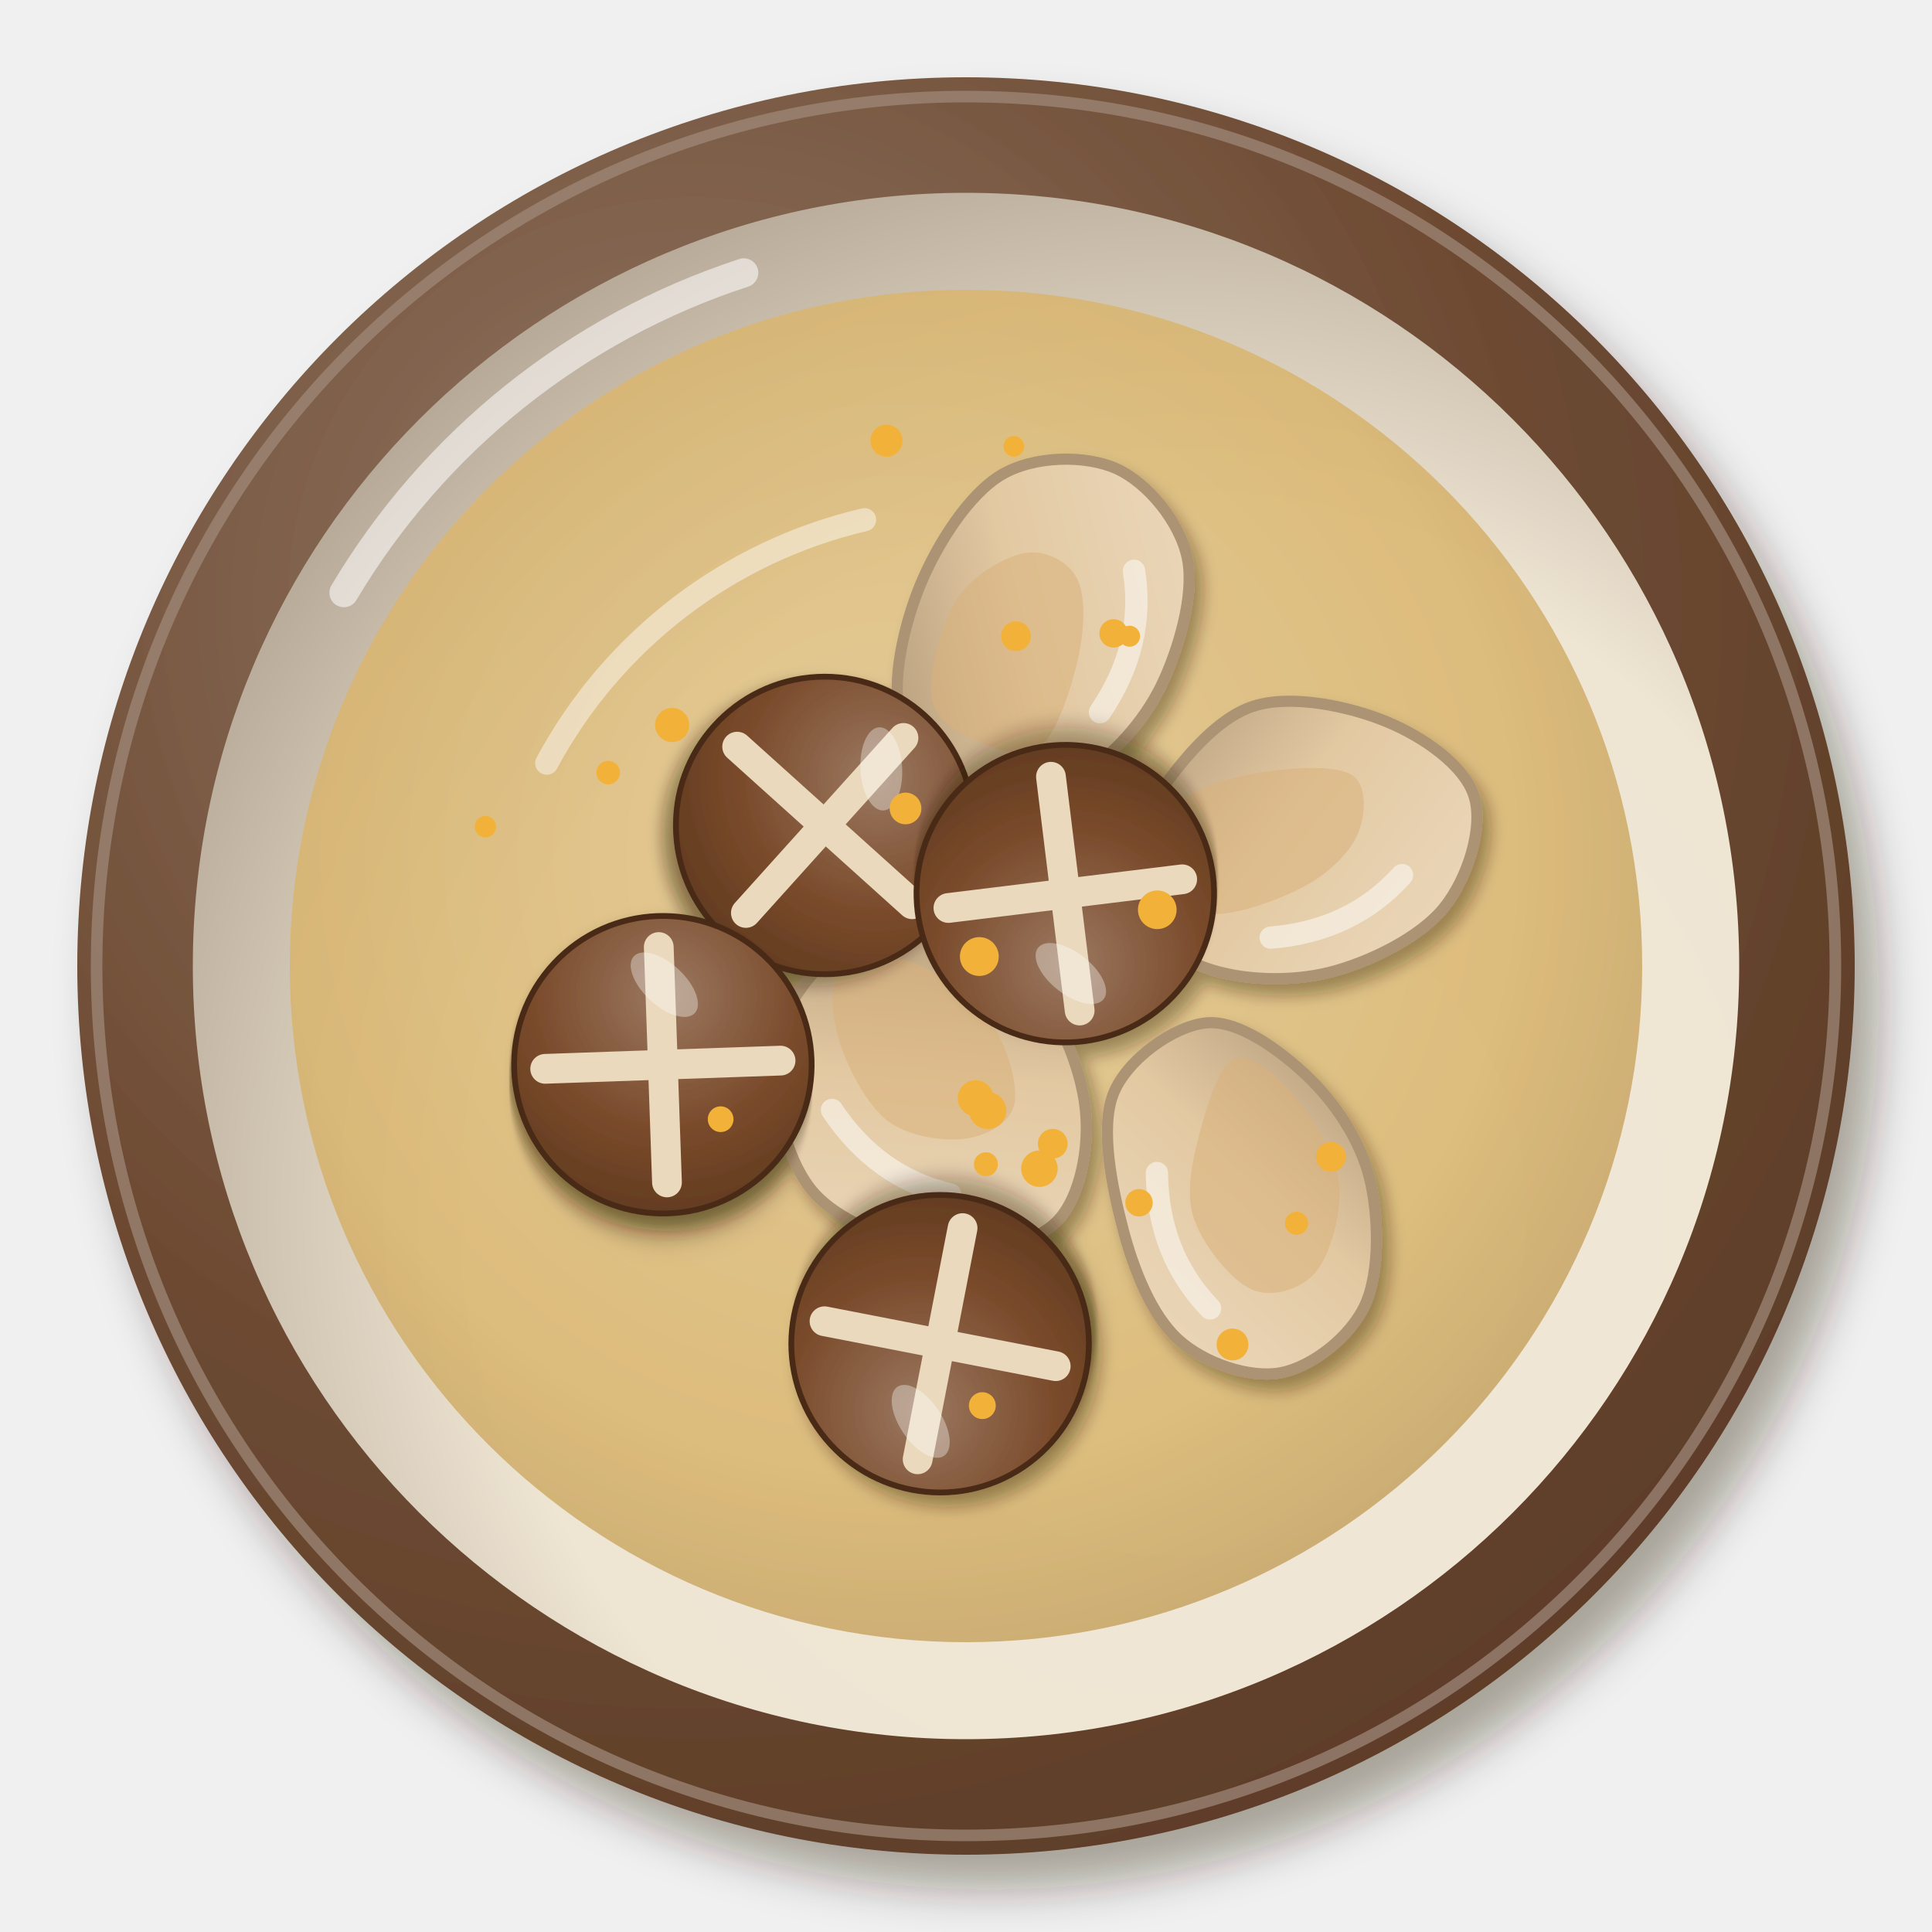
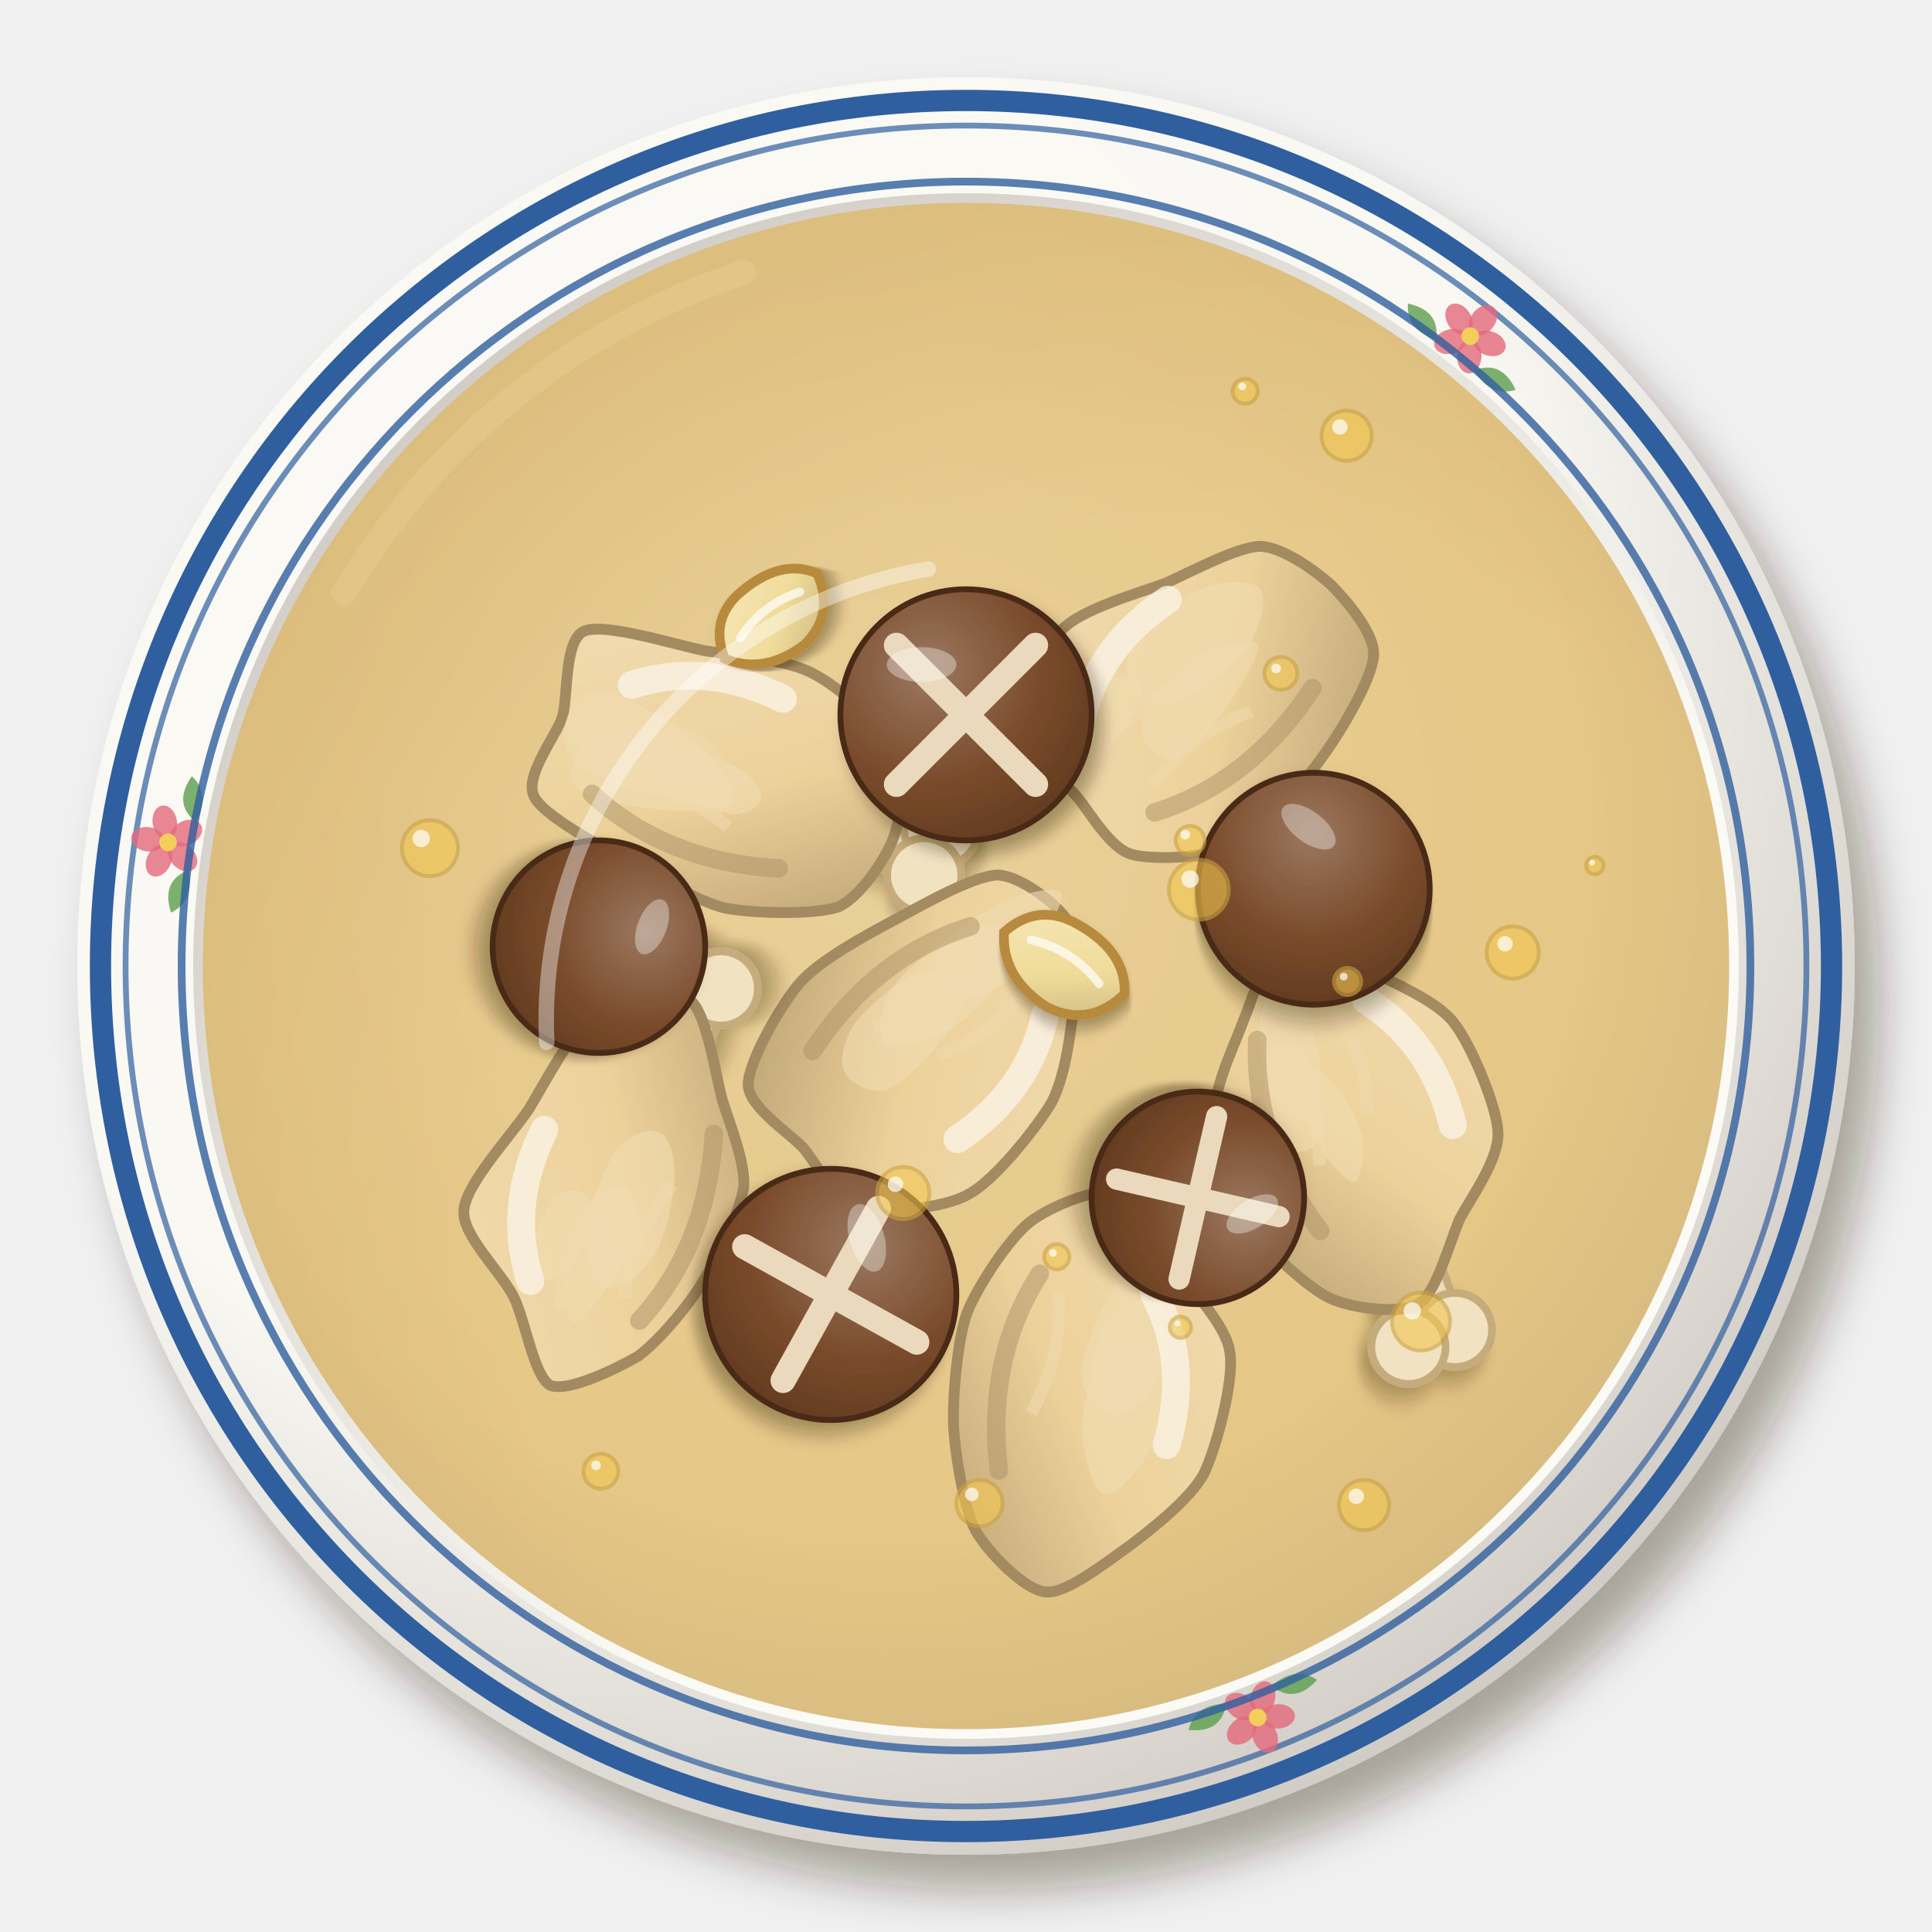
<svg xmlns="http://www.w3.org/2000/svg" viewBox="0 0 200 200" width="400" height="400">
  <defs>
    <filter id="tw_xianggu_jitang-1" x="-30%" y="-30%" width="160%" height="160%">
      <feDropShadow dx="2.52" dy="3.6" stdDeviation="2.34" flood-color="#2b1607" flood-opacity=".36" />
    </filter>
    <radialGradient id="tw_xianggu_jitang-2" cx="0.35" cy="0.3" r=".75">
-       <stop offset="0" stop-color="#927866" />
-       <stop offset=".6" stop-color="#6e4b33" />
-       <stop offset="1" stop-color="#5d3d28" />
+       <stop offset="0" stop-color="#fbfaf6" />
+       <stop offset=".6" stop-color="#f9f8f3" />
+       <stop offset="1" stop-color="#d0cac4" />
    </radialGradient>
    <radialGradient id="tw_xianggu_jitang-3" cx="0.64" cy="0.66" r=".75">
-       <stop offset="0" stop-color="#f1e8d8" />
-       <stop offset=".6" stop-color="#efe5d3" />
-       <stop offset="1" stop-color="#b0a291" />
+       <stop offset="0" stop-color="#fbfbf6" />
+       <stop offset=".6" stop-color="#fbfaf5" />
+       <stop offset="1" stop-color="#cdc7c0" />
    </radialGradient>
    <radialGradient id="tw_xianggu_jitang-4" cx="0.45" cy="0.42" r=".75">
-       <stop offset="0" stop-color="#e1c58b" />
-       <stop offset=".6" stop-color="#d9b46a" />
-       <stop offset="1" stop-color="#ad8c51" />
+       <stop offset="0" stop-color="#e4c583" />
+       <stop offset=".6" stop-color="#dcb460" />
+       <stop offset="1" stop-color="#b08c4a" />
    </radialGradient>
    <filter id="tw_xianggu_jitang-5" x="-30%" y="-30%" width="160%" height="160%">
+       <feDropShadow dx="0.56" dy="0.8" stdDeviation="0.52" flood-color="#2b1607" flood-opacity=".36" />
+     </filter>
+     <linearGradient id="tw_xianggu_jitang-6" x1="0" y1="0" x2="1" y2="1">
+       <stop offset="0" stop-color="#f4e2c1" />
+       <stop offset=".55" stop-color="#efd6a6" />
+       <stop offset="1" stop-color="#b09873" />
+     </linearGradient>
+     <filter id="tw_xianggu_jitang-7" x="-30%" y="-30%" width="160%" height="160%">
      <feDropShadow dx="0.84" dy="1.2" stdDeviation="0.78" flood-color="#2b1607" flood-opacity=".36" />
    </filter>
-     <linearGradient id="tw_xianggu_jitang-6" x1="0" y1="0" x2="1" y2="1">
-       <stop offset="0" stop-color="#ebd9be" />
-       <stop offset=".55" stop-color="#e3c9a2" />
-       <stop offset="1" stop-color="#af9676" />
-     </linearGradient>
-     <radialGradient id="tw_xianggu_jitang-7" cx="0.35" cy="0.32" r=".75">
+     <radialGradient id="tw_xianggu_jitang-8" cx="0.35" cy="0.32" r=".75">
      <stop offset="0" stop-color="#9b7860" />
      <stop offset=".6" stop-color="#7a4b2b" />
      <stop offset="1" stop-color="#623b20" />
    </radialGradient>
+     <linearGradient id="tw_xianggu_jitang-9" x1="0" y1="0" x2="1" y2="1">
+       <stop offset="0" stop-color="#f5e7b8" />
+       <stop offset=".55" stop-color="#f0dc9a" />
+       <stop offset="1" stop-color="#c8b47c" />
+     </linearGradient>
  </defs>
  <g filter="url(#tw_xianggu_jitang-1)">
    <circle cx="100" cy="100" r="92" fill="url(#tw_xianggu_jitang-2)" />
  </g>
-   <circle cx="100" cy="100" r="90" fill="none" stroke="#a18a7a" stroke-width="1.2" opacity=".7" />
-   <circle cx="100" cy="100" r="80.04" fill="url(#tw_xianggu_jitang-3)" />
-   <path d="M35.6,61.36 A75.44,75.44 0 0 1 77,28.24" stroke="#fff" stroke-width="3" fill="none" stroke-linecap="round" opacity=".55" />
-   <circle cx="100" cy="100" r="70" fill="url(#tw_xianggu_jitang-4)" opacity="0.82" />
-   <path d="M56.6,79 A50.4,50.4 0 0 1 89.5,53.8" stroke="#fff" stroke-width="2.4" fill="none" stroke-linecap="round" opacity=".45" />
-   <g filter="url(#tw_xianggu_jitang-5)">
-     <g transform="translate(95.46 112.57) rotate(225) scale(1.65)">
-       <path d="M9.88,0C10.05,2.06 10.06,5.01 8.41,6.58C6.76,8.15 2.75,9.46 0,9.42C-2.75,9.38 -6.13,7.92 -8.11,6.35C-10.1,4.78 -11.92,2.11 -11.92,0C-11.91,-2.11 -10.09,-4.76 -8.1,-6.34C-6.12,-7.92 -2.58,-9.57 0,-9.48C2.58,-9.38 5.73,-7.35 7.38,-5.77C9.02,-4.19 9.71,-2.06 9.88,0Z" fill="url(#tw_xianggu_jitang-6)" stroke="#ac9373" stroke-width=".7" />
-       <path d="M8.72,1.4C8.83,2.53 7.61,4.27 6.15,5.03C4.69,5.79 1.8,6.23 -0.03,5.95C-1.86,5.67 -4.12,4.42 -4.82,3.37C-5.51,2.31 -4.99,0.69 -4.18,-0.37C-3.38,-1.43 -1.6,-2.78 0.02,-3.01C1.64,-3.23 4.07,-2.46 5.52,-1.73C6.97,-0.99 8.62,0.27 8.72,1.4Z" fill="#d9b07a" opacity=".55" />
-       <path d="M-6,-3.5 Q-2,-6 3,-5" stroke="#fff" stroke-width="1.4" fill="none" stroke-linecap="round" opacity="0.5" />
-     </g>
-     <g transform="translate(128.86 124.56) rotate(258) scale(1.65)">
-       <path d="M11.57,0C11.33,2.02 8.93,4.15 7,5.48C5.07,6.81 2.46,7.88 0,7.98C-2.46,8.08 -5.95,7.41 -7.77,6.08C-9.58,4.75 -10.91,1.99 -10.87,0C-10.82,-1.99 -9.3,-4.56 -7.49,-5.86C-5.68,-7.16 -2.66,-7.69 0,-7.81C2.66,-7.94 6.53,-7.92 8.46,-6.62C10.39,-5.32 11.81,-2.02 11.57,0Z" fill="url(#tw_xianggu_jitang-6)" stroke="#ac9373" stroke-width=".7" />
-       <path d="M9.01,1.4C9.05,2.44 7.13,3.84 5.62,4.61C4.11,5.38 1.73,6.22 -0.06,6.03C-1.85,5.84 -4.26,4.59 -5.14,3.47C-6.03,2.34 -6.2,0.4 -5.36,-0.73C-4.52,-1.87 -1.89,-3.2 -0.1,-3.34C1.69,-3.49 3.85,-2.4 5.37,-1.61C6.89,-0.82 8.96,0.36 9.01,1.4Z" fill="#d9b07a" opacity=".55" />
-       <path d="M-6,-3.5 Q-2,-6 3,-5" stroke="#fff" stroke-width="1.4" fill="none" stroke-linecap="round" opacity="0.5" />
-     </g>
-     <g transform="translate(108.21 65.95) rotate(113) scale(1.65)">
-       <path d="M10.5,0C10.7,1.98 9.92,4.98 8.17,6.4C6.42,7.81 2.75,8.48 0,8.5C-2.75,8.52 -6.4,7.92 -8.31,6.5C-10.22,5.09 -11.52,2.13 -11.47,0C-11.42,-2.13 -9.94,-4.97 -8.02,-6.28C-6.11,-7.59 -2.5,-8.01 0,-7.88C2.5,-7.74 5.25,-6.79 7,-5.48C8.75,-4.17 10.31,-1.98 10.5,0Z" fill="url(#tw_xianggu_jitang-6)" stroke="#ac9373" stroke-width=".7" />
-       <path d="M7.69,1.4C7.67,2.65 7.53,4.33 6.24,5.1C4.95,5.88 1.7,6.35 -0.06,6.03C-1.83,5.72 -3.67,4.29 -4.36,3.23C-5.04,2.16 -4.95,0.56 -4.18,-0.37C-3.41,-1.31 -1.52,-2.04 0.24,-2.38C2,-2.72 5.14,-3.05 6.38,-2.42C7.63,-1.79 7.72,0.15 7.69,1.4Z" fill="#d9b07a" opacity=".55" />
-       <path d="M-6,-3.5 Q-2,-6 3,-5" stroke="#fff" stroke-width="1.4" fill="none" stroke-linecap="round" opacity="0.5" />
-     </g>
-     <g transform="translate(134.03 87.77) rotate(164) scale(1.65)">
-       <path d="M11.64,0C11.62,1.9 9.17,4.12 7.23,5.66C5.29,7.2 2.49,9.2 0,9.26C-2.49,9.32 -5.76,7.58 -7.71,6.03C-9.66,4.49 -11.67,2.04 -11.71,0C-11.75,-2.04 -9.88,-4.86 -7.93,-6.21C-5.98,-7.56 -2.55,-8.18 0,-8.11C2.55,-8.03 5.41,-7.11 7.35,-5.76C9.29,-4.4 11.66,-1.9 11.64,0Z" fill="url(#tw_xianggu_jitang-6)" stroke="#ac9373" stroke-width=".7" />
-       <path d="M8.9,1.4C8.81,2.61 7.33,4.21 5.9,4.83C4.46,5.44 2.06,5.32 0.28,5.08C-1.49,4.83 -4.04,4.25 -4.75,3.35C-5.47,2.45 -4.82,0.66 -3.99,-0.31C-3.17,-1.29 -1.54,-2.16 0.2,-2.51C1.93,-2.87 4.97,-3.1 6.43,-2.45C7.88,-1.8 8.99,0.19 8.9,1.4Z" fill="#d9b07a" opacity=".55" />
-       <path d="M-6,-3.5 Q-2,-6 3,-5" stroke="#fff" stroke-width="1.4" fill="none" stroke-linecap="round" opacity="0.5" />
-     </g>
-     <g transform="translate(85.37 85.45) rotate(87)">
-       <g filter="url(#tw_xianggu_jitang-5)">
-         <circle r="15.4" fill="url(#tw_xianggu_jitang-7)" stroke="#4a2b16" stroke-width=".6" />
-       </g>
-       <path d="M-8.62,-8.62 L8.62,8.62 M8.62,-8.62 L-8.62,8.62" stroke="#ead9bd" stroke-width="3.08" stroke-linecap="round" />
-       <ellipse cx="-5.54" cy="-6.16" rx="4.31" ry="2.16" fill="#fff" opacity=".35" />
-     </g>
-     <g transform="translate(68.62 110.22) rotate(43)">
-       <g filter="url(#tw_xianggu_jitang-5)">
-         <circle r="15.4" fill="url(#tw_xianggu_jitang-7)" stroke="#4a2b16" stroke-width=".6" />
-       </g>
-       <path d="M-8.62,-8.62 L8.62,8.62 M8.62,-8.62 L-8.62,8.62" stroke="#ead9bd" stroke-width="3.08" stroke-linecap="round" />
-       <ellipse cx="-5.54" cy="-6.16" rx="4.31" ry="2.16" fill="#fff" opacity=".35" />
-     </g>
-     <g transform="translate(97.32 139.1) rotate(236)">
-       <g filter="url(#tw_xianggu_jitang-5)">
-         <circle r="15.4" fill="url(#tw_xianggu_jitang-7)" stroke="#4a2b16" stroke-width=".6" />
-       </g>
-       <path d="M-8.62,-8.62 L8.62,8.62 M8.62,-8.62 L-8.62,8.62" stroke="#ead9bd" stroke-width="3.08" stroke-linecap="round" />
-       <ellipse cx="-5.54" cy="-6.16" rx="4.31" ry="2.16" fill="#fff" opacity=".35" />
-     </g>
-     <g transform="translate(110.28 92.51) rotate(218)">
-       <g filter="url(#tw_xianggu_jitang-5)">
-         <circle r="15.4" fill="url(#tw_xianggu_jitang-7)" stroke="#4a2b16" stroke-width=".6" />
-       </g>
-       <path d="M-8.62,-8.62 L8.62,8.62 M8.62,-8.62 L-8.62,8.62" stroke="#ead9bd" stroke-width="3.08" stroke-linecap="round" />
-       <ellipse cx="-5.54" cy="-6.16" rx="4.31" ry="2.16" fill="#fff" opacity=".35" />
-     </g>
-   </g>
-   <circle cx="117.91" cy="124.51" r="1.42" fill="#f2b23a" />
-   <circle cx="127.59" cy="139.18" r="1.65" fill="#f2b23a" />
-   <circle cx="137.78" cy="119.76" r="1.54" fill="#f2b23a" />
-   <circle cx="62.96" cy="79.98" r="1.22" fill="#f2b23a" />
-   <circle cx="115.28" cy="65.57" r="1.47" fill="#f2b23a" />
-   <circle cx="119.8" cy="94.18" r="2" fill="#f2b23a" />
-   <circle cx="101" cy="113.69" r="1.86" fill="#f2b23a" />
-   <circle cx="104.95" cy="46.21" r="1.07" fill="#f2b23a" />
-   <circle cx="93.74" cy="83.69" r="1.64" fill="#f2b23a" />
-   <circle cx="134.22" cy="126.63" r="1.2" fill="#f2b23a" />
-   <circle cx="108.98" cy="118.4" r="1.54" fill="#f2b23a" />
-   <circle cx="102.06" cy="120.52" r="1.24" fill="#f2b23a" />
-   <circle cx="107.6" cy="120.98" r="1.89" fill="#f2b23a" />
-   <circle cx="50.25" cy="85.58" r="1.11" fill="#f2b23a" />
-   <circle cx="102.25" cy="114.96" r="1.92" fill="#f2b23a" />
-   <circle cx="91.77" cy="45.62" r="1.66" fill="#f2b23a" />
-   <circle cx="101.38" cy="99.02" r="2.01" fill="#f2b23a" />
-   <circle cx="116.93" cy="65.86" r="1.09" fill="#f2b23a" />
-   <circle cx="101.69" cy="145.51" r="1.39" fill="#f2b23a" />
-   <circle cx="74.6" cy="115.86" r="1.33" fill="#f2b23a" />
-   <circle cx="69.58" cy="75.05" r="1.77" fill="#f2b23a" />
-   <circle cx="105.17" cy="65.86" r="1.54" fill="#f2b23a" />
+   <circle cx="100" cy="100" r="89.6" fill="none" stroke="#2f5f9e" stroke-width="2.2" />
+   <circle cx="100" cy="100" r="87" fill="none" stroke="#2f5f9e" stroke-width=".6" opacity=".7" />
+   <g transform="translate(130.2 177.8) rotate(158.7) scale(0.7)">
+     <ellipse transform="rotate(0)" cx="0" cy="-3" rx="1.8" ry="2.5" fill="#e4697c" opacity=".8" />
+     <ellipse transform="rotate(72)" cx="0" cy="-3" rx="1.8" ry="2.5" fill="#e4697c" opacity=".8" />
+     <ellipse transform="rotate(144)" cx="0" cy="-3" rx="1.8" ry="2.5" fill="#e4697c" opacity=".8" />
+     <ellipse transform="rotate(216)" cx="0" cy="-3" rx="1.8" ry="2.5" fill="#e4697c" opacity=".8" />
+     <ellipse transform="rotate(288)" cx="0" cy="-3" rx="1.8" ry="2.5" fill="#e4697c" opacity=".8" />
+     <circle r="1.3" fill="#f3cf5a" />
+     <path d="M-3.6,3.6 q-4.4,1.6 -6.6,-1.6 q4.4,-2.2 6.6,1.6Z M3.6,3.6 q4.4,1.6 6.6,-1.6 q-4.4,-2.2 -6.6,1.6Z" fill="#5b9e4e" opacity=".8" />
+   </g>
+   <g transform="translate(17.4 87.2) rotate(278.7) scale(0.7)">
+     <ellipse transform="rotate(0)" cx="0" cy="-3" rx="1.8" ry="2.5" fill="#e4697c" opacity=".8" />
+     <ellipse transform="rotate(72)" cx="0" cy="-3" rx="1.8" ry="2.5" fill="#e4697c" opacity=".8" />
+     <ellipse transform="rotate(144)" cx="0" cy="-3" rx="1.8" ry="2.5" fill="#e4697c" opacity=".8" />
+     <ellipse transform="rotate(216)" cx="0" cy="-3" rx="1.8" ry="2.5" fill="#e4697c" opacity=".8" />
+     <ellipse transform="rotate(288)" cx="0" cy="-3" rx="1.8" ry="2.5" fill="#e4697c" opacity=".8" />
+     <circle r="1.3" fill="#f3cf5a" />
+     <path d="M-3.6,3.6 q-4.4,1.6 -6.6,-1.6 q4.4,-2.2 6.6,1.6Z M3.6,3.6 q4.4,1.6 6.6,-1.6 q-4.4,-2.2 -6.6,1.6Z" fill="#5b9e4e" opacity=".8" />
+   </g>
+   <g transform="translate(152.2 34.8) rotate(398.7) scale(0.7)">
+     <ellipse transform="rotate(0)" cx="0" cy="-3" rx="1.8" ry="2.5" fill="#e4697c" opacity=".8" />
+     <ellipse transform="rotate(72)" cx="0" cy="-3" rx="1.8" ry="2.5" fill="#e4697c" opacity=".8" />
+     <ellipse transform="rotate(144)" cx="0" cy="-3" rx="1.8" ry="2.5" fill="#e4697c" opacity=".8" />
+     <ellipse transform="rotate(216)" cx="0" cy="-3" rx="1.8" ry="2.5" fill="#e4697c" opacity=".8" />
+     <ellipse transform="rotate(288)" cx="0" cy="-3" rx="1.8" ry="2.5" fill="#e4697c" opacity=".8" />
+     <circle r="1.3" fill="#f3cf5a" />
+     <path d="M-3.6,3.6 q-4.4,1.6 -6.6,-1.6 q4.4,-2.2 6.6,1.6Z M3.6,3.6 q4.4,1.6 6.6,-1.6 q-4.4,-2.2 -6.6,1.6Z" fill="#5b9e4e" opacity=".8" />
+   </g>
+   <circle cx="100" cy="100" r="81.2" fill="none" stroke="#2f5f9e" stroke-width=".8" opacity=".8" />
+   <circle cx="100" cy="100" r="80" fill="url(#tw_xianggu_jitang-3)" />
+   <path d="M35.6,61.4 A75.4,75.4 0 0 1 77,28.2" stroke="#fff" stroke-width="2.6" fill="none" stroke-linecap="round" opacity=".6" />
+   <circle cx="100" cy="100" r="79" fill="url(#tw_xianggu_jitang-4)" opacity="0.7" />
+   <g transform="translate(74 80) rotate(20) scale(1.6)">
+     <g filter="url(#tw_xianggu_jitang-5)">
+       <rect x="8" y="-2.2" width="7" height="4.4" rx="2" fill="#efe2c8" stroke="#bfa880" stroke-width=".5" />
+       <circle cx="15" cy="-1.6" r="2.4" fill="#f4ead4" stroke="#bfa880" stroke-width=".5" />
+       <circle cx="15" cy="1.6" r="2.4" fill="#f4ead4" stroke="#bfa880" stroke-width=".5" />
+     </g>
+     <path d="M12.3,0C12.3,1.4 11.6,4.3 10.5,5.4C9.3,6.4 5.5,7.7 3.6,8C1.8,8.2 -1.4,7.6 -3.3,7.3C-5.2,7 -9.6,6.4 -10.5,5.4C-11.5,4.4 -10.5,1.4 -10.5,0C-10.6,-1.4 -12.1,-4.7 -11.1,-5.7C-10.1,-6.7 -5.3,-6.9 -3.3,-7.2C-1.3,-7.6 1.9,-8.5 3.8,-8.2C5.6,-8 9.4,-6.5 10.6,-5.4C11.7,-4.3 12.3,-1.4 12.3,0Z" fill="url(#tw_xianggu_jitang-6)" stroke="#967f5e" stroke-width=".7" />
+     <path transform="translate(0.2 0.6)" d="M3.2,0C3.3,0.4 2.7,1.2 1.9,1.5C1,1.8 -1.1,1.8 -2,1.6C-2.9,1.3 -3.4,0.5 -3.4,0C-3.4,-0.5 -2.7,-1.3 -1.9,-1.5C-1,-1.7 0.7,-1.5 1.6,-1.3C2.4,-1 3.2,-0.4 3.2,0Z" fill="#f4e2c1" opacity=".6" />
+     <path transform="translate(-5.5 0.1)" d="M5.9,0C6,0.7 4.5,2 3,2.4C1.6,2.9 -1.6,2.8 -2.9,2.4C-4.3,2 -4.7,0.8 -4.7,0C-4.8,-0.8 -4.4,-2.2 -3.2,-2.6C-2,-2.9 0.9,-2.4 2.4,-2C4,-1.5 5.8,-0.7 5.9,0Z" fill="#f4e2c1" opacity=".6" />
+     <path transform="translate(-4.7 1.4)" d="M6.5,0C6.4,0.7 4.1,1.5 2.4,2C0.8,2.4 -2.2,3 -3.3,2.6C-4.4,2.3 -4.1,0.8 -4.1,0C-4,-0.8 -4.2,-1.9 -2.9,-2.4C-1.7,-2.8 1.6,-3 3.2,-2.6C4.8,-2.2 6.6,-0.7 6.5,0Z" fill="#f4e2c1" opacity=".6" />
+     <path d="M-8,-1 q4,-1.6 8,0 M-6,2.6 q4,-1 8,.4" stroke="#f3e0bc" stroke-width=".8" fill="none" opacity=".6" />
+     <path d="M-7,4 Q-1,6.5 6,4.4" stroke="#a08866" stroke-width="1.2" fill="none" stroke-linecap="round" opacity=".5" />
+     <path d="M-7,-3.5 Q-3,-6.6 2.5,-6" stroke="#fff" stroke-width="1.8" fill="none" stroke-linecap="round" opacity=".8" />
+   </g>
+   <g transform="translate(124 72) rotate(-40) scale(1.6)">
+     <path d="M11.2,0C11.3,1.3 11.4,4.2 10.4,5.3C9.4,6.4 5.7,7.7 3.7,8.2C1.8,8.7 -2.3,9.5 -4.1,9.1C-6,8.7 -9.1,6.3 -9.9,5.1C-10.7,3.9 -10.2,1.3 -10.2,0C-10.2,-1.3 -10.8,-3.9 -9.9,-5.1C-9.1,-6.3 -5.8,-8.7 -4.1,-8.9C-2.3,-9.2 1.4,-7.5 3.1,-6.9C4.9,-6.4 8.2,-5.7 9.3,-4.8C10.4,-3.8 11,-1.3 11.2,0Z" fill="url(#tw_xianggu_jitang-6)" stroke="#967f5e" stroke-width=".7" />
+     <path transform="translate(-0.6 -0.1)" d="M5.7,0C5.6,0.6 3.6,1.3 2.1,1.7C0.7,2.1 -1.9,2.7 -2.9,2.4C-4,2.1 -4,0.6 -3.9,0C-3.7,-0.6 -2.9,-1.2 -1.9,-1.5C-0.8,-1.8 1,-2.1 2.3,-1.9C3.6,-1.6 5.7,-0.6 5.7,0Z" fill="#f4e2c1" opacity=".6" />
+     <path transform="translate(-6.2 -3.1)" d="M4,0C4,0.5 2.9,1.2 1.9,1.5C0.8,1.8 -1,2 -2.2,1.7C-3.3,1.5 -4.8,0.5 -4.8,0C-4.8,-0.5 -3.1,-1.3 -2,-1.6C-0.8,-1.9 1,-1.9 2,-1.6C3,-1.3 4.1,-0.5 4,0Z" fill="#f4e2c1" opacity=".6" />
+     <path transform="translate(1.4 -2.7)" d="M6.1,0C6.1,0.8 4.5,2 3,2.4C1.5,2.8 -1.4,2.6 -2.7,2.1C-3.9,1.7 -4.4,0.7 -4.4,0C-4.4,-0.7 -4.1,-1.8 -2.8,-2.3C-1.5,-2.7 1.6,-2.9 3.1,-2.5C4.6,-2.1 6.1,-0.8 6.1,0Z" fill="#f4e2c1" opacity=".6" />
+     <path d="M-8,-1 q4,-1.6 8,0 M-6,2.6 q4,-1 8,.4" stroke="#f3e0bc" stroke-width=".8" fill="none" opacity=".6" />
+     <path d="M-7,4 Q-1,6.5 6,4.4" stroke="#a08866" stroke-width="1.2" fill="none" stroke-linecap="round" opacity=".5" />
+     <path d="M-7,-3.5 Q-3,-6.6 2.5,-6" stroke="#fff" stroke-width="1.8" fill="none" stroke-linecap="round" opacity=".8" />
+   </g>
+   <g transform="translate(140 116) rotate(70) scale(1.6)">
+     <g filter="url(#tw_xianggu_jitang-5)">
+       <rect x="8" y="-2.2" width="7" height="4.4" rx="2" fill="#efe2c8" stroke="#bfa880" stroke-width=".5" />
+       <circle cx="15" cy="-1.6" r="2.4" fill="#f4ead4" stroke="#bfa880" stroke-width=".5" />
+       <circle cx="15" cy="1.6" r="2.4" fill="#f4ead4" stroke="#bfa880" stroke-width=".5" />
+     </g>
+     <path d="M12.6,0C12.9,1.2 11.5,4.1 10.3,5.3C9.2,6.4 5.8,8.2 3.9,8.6C2,9 -2,8.6 -3.7,8.1C-5.3,7.5 -7.3,5.4 -8.5,4.4C-9.7,3.3 -12.7,1.1 -12.7,0C-12.8,-1.1 -9.9,-3.3 -8.7,-4.4C-7.5,-5.5 -5.5,-7.7 -3.8,-8.3C-2.1,-8.9 2.3,-9.1 3.9,-8.6C5.6,-8.1 7.3,-5.5 8.4,-4.3C9.6,-3.2 12.4,-1.2 12.6,0Z" fill="url(#tw_xianggu_jitang-6)" stroke="#967f5e" stroke-width=".7" />
+     <path transform="translate(-2.8 3.2)" d="M3.6,0C3.7,0.5 3.3,1.7 2.4,1.9C1.5,2.2 -0.6,1.6 -1.6,1.3C-2.6,1 -3.3,0.5 -3.4,0C-3.5,-0.5 -3.2,-1.6 -2.3,-1.8C-1.4,-2.1 0.8,-1.8 1.8,-1.5C2.8,-1.2 3.5,-0.5 3.6,0Z" fill="#f4e2c1" opacity=".6" />
+     <path transform="translate(-0.4 1.2)" d="M4.2,0C4.2,0.4 2.6,1.1 1.6,1.3C0.7,1.5 -0.6,1.4 -1.5,1.2C-2.4,1 -3.5,0.4 -3.5,0C-3.5,-0.4 -2.3,-0.9 -1.4,-1.2C-0.5,-1.4 0.8,-1.6 1.8,-1.4C2.7,-1.2 4.2,-0.4 4.2,0Z" fill="#f4e2c1" opacity=".6" />
+     <path transform="translate(-4.9 2.4)" d="M4.1,0C4.1,0.5 3.3,1.6 2.3,1.8C1.3,2.1 -0.7,1.8 -1.9,1.5C-3,1.2 -4.3,0.6 -4.4,0C-4.5,-0.6 -3.5,-1.7 -2.5,-2C-1.4,-2.2 0.7,-1.8 1.8,-1.4C2.9,-1.1 4,-0.5 4.1,0Z" fill="#f4e2c1" opacity=".6" />
+     <path d="M-8,-1 q4,-1.6 8,0 M-6,2.6 q4,-1 8,.4" stroke="#f3e0bc" stroke-width=".8" fill="none" opacity=".6" />
+     <path d="M-7,4 Q-1,6.5 6,4.4" stroke="#a08866" stroke-width="1.2" fill="none" stroke-linecap="round" opacity=".5" />
+     <path d="M-7,-3.5 Q-3,-6.6 2.5,-6" stroke="#fff" stroke-width="1.8" fill="none" stroke-linecap="round" opacity=".8" />
+   </g>
+   <g transform="translate(96 108) rotate(140) scale(1.6)">
+     <path d="M10.5,0C10.6,1.4 11.5,4.3 10.6,5.4C9.7,6.5 5.7,8 3.8,8.3C1.9,8.6 -1.5,7.9 -3.4,7.5C-5.3,7.1 -9.3,6.4 -10.5,5.4C-11.6,4.4 -12.3,1.3 -12,0C-11.8,-1.3 -9.7,-3.3 -8.6,-4.4C-7.5,-5.5 -5.4,-7.4 -3.7,-8.1C-2,-8.7 2.3,-9.6 4.2,-9.2C6.1,-8.9 9.4,-6.5 10.3,-5.3C11.1,-4 10.5,-1.4 10.5,0Z" fill="url(#tw_xianggu_jitang-6)" stroke="#967f5e" stroke-width=".7" />
+     <path transform="translate(-7.8 1.9)" d="M4.9,0C5,0.7 4.2,2.1 3,2.4C1.8,2.7 -0.9,2.2 -2.2,1.8C-3.6,1.4 -5.1,0.5 -5.1,0C-5,-0.5 -3.2,-1.2 -1.9,-1.6C-0.7,-1.9 1.4,-2.3 2.5,-2C3.7,-1.8 4.9,-0.7 4.9,0Z" fill="#f4e2c1" opacity=".6" />
+     <path transform="translate(0.4 2)" d="M4.9,0C4.8,0.7 3.7,1.6 2.4,2C1.2,2.3 -1.2,2.3 -2.5,2C-3.7,1.7 -4.9,0.7 -4.9,0C-4.9,-0.7 -4,-1.7 -2.6,-2.1C-1.2,-2.6 2,-3 3.3,-2.7C4.6,-2.3 5.1,-0.7 4.9,0Z" fill="#f4e2c1" opacity=".6" />
+     <path transform="translate(-3.7 1.7)" d="M5.9,0C6,0.7 4.6,2.1 3.2,2.5C1.7,2.9 -1.4,2.8 -2.9,2.3C-4.3,1.9 -5.5,0.6 -5.4,0C-5.3,-0.6 -3.4,-1.4 -2.1,-1.7C-0.8,-2 1,-2.2 2.4,-1.9C3.7,-1.6 5.7,-0.7 5.9,0Z" fill="#f4e2c1" opacity=".6" />
+     <path d="M-8,-1 q4,-1.6 8,0 M-6,2.6 q4,-1 8,.4" stroke="#f3e0bc" stroke-width=".8" fill="none" opacity=".6" />
+     <path d="M-7,4 Q-1,6.5 6,4.4" stroke="#a08866" stroke-width="1.2" fill="none" stroke-linecap="round" opacity=".5" />
+     <path d="M-7,-3.5 Q-3,-6.6 2.5,-6" stroke="#fff" stroke-width="1.8" fill="none" stroke-linecap="round" opacity=".8" />
+   </g>
+   <g transform="translate(64 124) rotate(-70) scale(1.6)">
+     <g filter="url(#tw_xianggu_jitang-5)">
+       <rect x="8" y="-2.2" width="7" height="4.4" rx="2" fill="#efe2c8" stroke="#bfa880" stroke-width=".5" />
+       <circle cx="15" cy="-1.6" r="2.4" fill="#f4ead4" stroke="#bfa880" stroke-width=".5" />
+       <circle cx="15" cy="1.6" r="2.4" fill="#f4ead4" stroke="#bfa880" stroke-width=".5" />
+     </g>
+     <path d="M13.6,0C13.2,1.3 9.6,3.2 8.2,4.2C6.9,5.2 4.9,7 3.4,7.4C1.8,7.7 -1.5,7.4 -3.2,7C-4.9,6.7 -7.9,5.6 -9.2,4.7C-10.4,3.7 -13,1.2 -12.9,0C-12.7,-1.2 -9.4,-3 -8.3,-4.2C-7.1,-5.5 -5.7,-8.7 -4.2,-9.1C-2.6,-9.6 1.4,-7.9 3.4,-7.4C5.4,-7 9.3,-6.5 10.7,-5.5C12.1,-4.5 13.9,-1.3 13.6,0Z" fill="url(#tw_xianggu_jitang-6)" stroke="#967f5e" stroke-width=".7" />
+     <path transform="translate(-3.4 -2.8)" d="M2.9,0C3,0.4 2.8,1.3 2,1.6C1.2,1.8 -0.9,1.7 -1.8,1.5C-2.7,1.2 -3.2,0.4 -3.2,0C-3.1,-0.4 -2.3,-1 -1.6,-1.2C-0.8,-1.5 0.7,-1.4 1.5,-1.2C2.3,-1 2.8,-0.4 2.9,0Z" fill="#f4e2c1" opacity=".6" />
+     <path transform="translate(-3.6 -0)" d="M4.4,0C4.5,0.6 3.4,1.7 2.4,1.9C1.4,2.2 -0.5,1.8 -1.8,1.4C-3,1.1 -5,0.5 -5,0C-5,-0.5 -3.1,-1.2 -1.9,-1.5C-0.7,-1.8 1,-1.9 2,-1.6C3.1,-1.4 4.3,-0.6 4.4,0Z" fill="#f4e2c1" opacity=".6" />
+     <path transform="translate(-0 1.1)" d="M4.9,0C4.8,0.7 3.7,1.5 2.4,1.9C1,2.3 -1.5,2.7 -2.9,2.3C-4.3,2 -5.8,0.7 -5.8,0C-5.8,-0.7 -4.3,-1.9 -2.8,-2.3C-1.4,-2.7 1.5,-2.6 2.8,-2.3C4.1,-1.9 5,-0.7 4.9,0Z" fill="#f4e2c1" opacity=".6" />
+     <path d="M-8,-1 q4,-1.6 8,0 M-6,2.6 q4,-1 8,.4" stroke="#f3e0bc" stroke-width=".8" fill="none" opacity=".6" />
+     <path d="M-7,4 Q-1,6.5 6,4.4" stroke="#a08866" stroke-width="1.2" fill="none" stroke-linecap="round" opacity=".5" />
+     <path d="M-7,-3.5 Q-3,-6.6 2.5,-6" stroke="#fff" stroke-width="1.8" fill="none" stroke-linecap="round" opacity=".8" />
+   </g>
+   <g transform="translate(112 144) rotate(100) scale(1.6)">
+     <path d="M13.2,0C13.4,1.3 11.4,4.1 10.1,5.2C8.8,6.2 5.4,7.4 3.6,7.8C1.7,8.2 -1.9,8.5 -3.7,8.2C-5.6,7.8 -9,6.3 -10.2,5.2C-11.4,4.1 -13.2,1.3 -13,0C-12.9,-1.3 -10.1,-3.3 -8.9,-4.6C-7.7,-5.8 -5.8,-8.5 -4.1,-9C-2.4,-9.6 2.1,-9.2 3.9,-8.7C5.7,-8.1 8.1,-5.9 9.3,-4.8C10.5,-3.6 13.1,-1.3 13.2,0Z" fill="url(#tw_xianggu_jitang-6)" stroke="#967f5e" stroke-width=".7" />
+     <path transform="translate(-4 -2.3)" d="M5,0C5.1,0.8 4.3,2.2 3.1,2.5C1.8,2.8 -0.7,2.2 -2.2,1.7C-3.6,1.3 -5.4,0.6 -5.5,0C-5.6,-0.6 -3.9,-1.7 -2.5,-2C-1.1,-2.4 1.6,-2.6 2.8,-2.3C4.1,-1.9 5,-0.8 5,0Z" fill="#f4e2c1" opacity=".6" />
+     <path transform="translate(-0 -2.6)" d="M6.3,0C6.3,0.7 4.1,1.8 2.7,2.1C1.2,2.5 -1.1,2.2 -2.3,1.8C-3.4,1.5 -3.9,0.7 -4.1,0C-4.2,-0.7 -4.4,-2.2 -3.2,-2.6C-2,-3 1.3,-2.8 3,-2.4C4.6,-1.9 6.4,-0.7 6.3,0Z" fill="#f4e2c1" opacity=".6" />
+     <path transform="translate(-2.2 -1.8)" d="M3.3,0C3.2,0.5 2.4,1 1.6,1.3C0.7,1.5 -0.7,1.5 -1.6,1.3C-2.5,1.1 -3.4,0.5 -3.5,0C-3.6,-0.5 -3.3,-1.5 -2.3,-1.9C-1.3,-2.2 1.4,-2.2 2.3,-1.9C3.3,-1.6 3.5,-0.5 3.3,0Z" fill="#f4e2c1" opacity=".6" />
+     <path d="M-8,-1 q4,-1.6 8,0 M-6,2.6 q4,-1 8,.4" stroke="#f3e0bc" stroke-width=".8" fill="none" opacity=".6" />
+     <path d="M-7,4 Q-1,6.5 6,4.4" stroke="#a08866" stroke-width="1.2" fill="none" stroke-linecap="round" opacity=".5" />
+     <path d="M-7,-3.5 Q-3,-6.6 2.5,-6" stroke="#fff" stroke-width="1.8" fill="none" stroke-linecap="round" opacity=".8" />
+   </g>
+   <circle cx="100" cy="100" r="79" fill="#e2bc6a" opacity=".18" />
+   <g transform="translate(100 74)">
+     <g filter="url(#tw_xianggu_jitang-7)">
+       <circle r="13" fill="url(#tw_xianggu_jitang-8)" stroke="#4a2b16" stroke-width=".6" />
+     </g>
+     <path d="M-7.2,-7.2 L7.2,7.2 M7.2,-7.2 L-7.2,7.2" stroke="#ead9bd" stroke-width="2.6" stroke-linecap="round" />
+     <ellipse cx="-4.6" cy="-5.2" rx="3.6" ry="1.8" fill="#fff" opacity=".35" />
+   </g>
+   <g transform="translate(136 92) rotate(37)">
+     <g filter="url(#tw_xianggu_jitang-7)">
+       <circle r="12" fill="url(#tw_xianggu_jitang-8)" stroke="#4a2b16" stroke-width=".6" />
+     </g>
+     <ellipse cx="-4.3" cy="-4.8" rx="3.3" ry="1.6" fill="#fff" opacity=".35" />
+   </g>
+   <g transform="translate(86 134) rotate(74)">
+     <g filter="url(#tw_xianggu_jitang-7)">
+       <circle r="13" fill="url(#tw_xianggu_jitang-8)" stroke="#4a2b16" stroke-width=".6" />
+     </g>
+     <path d="M-7.2,-7.2 L7.2,7.2 M7.2,-7.2 L-7.2,7.2" stroke="#ead9bd" stroke-width="2.6" stroke-linecap="round" />
+     <ellipse cx="-4.6" cy="-5.2" rx="3.6" ry="1.8" fill="#fff" opacity=".35" />
+   </g>
+   <g transform="translate(62 98) rotate(111)">
+     <g filter="url(#tw_xianggu_jitang-7)">
+       <circle r="11" fill="url(#tw_xianggu_jitang-8)" stroke="#4a2b16" stroke-width=".6" />
+     </g>
+     <ellipse cx="-3.9" cy="-4.4" rx="3" ry="1.5" fill="#fff" opacity=".35" />
+   </g>
+   <g transform="translate(124 124) rotate(148)">
+     <g filter="url(#tw_xianggu_jitang-7)">
+       <circle r="11" fill="url(#tw_xianggu_jitang-8)" stroke="#4a2b16" stroke-width=".6" />
+     </g>
+     <path d="M-6.1,-6.1 L6.1,6.1 M6.1,-6.1 L-6.1,6.1" stroke="#ead9bd" stroke-width="2.2" stroke-linecap="round" />
+     <ellipse cx="-3.9" cy="-4.4" rx="3" ry="1.5" fill="#fff" opacity=".35" />
+   </g>
+   <g transform="translate(110 100) rotate(30)">
+     <g filter="url(#tw_xianggu_jitang-5)">
+       <path d="M-7,0 Q-5.6,-4.2 -1.4,-4.5 Q4.9,-4.8 7,-0.7 Q5.6,4.2 0.7,4.5 Q-4.9,4.2 -7,0Z" fill="url(#tw_xianggu_jitang-9)" stroke="#b88a3c" stroke-width="1" />
+     </g>
+     <path d="M-4.2,-0.7 Q0,-2 4.2,-0.3" stroke="#fff" stroke-width=".9" fill="none" stroke-linecap="round" opacity=".7" />
+   </g>
+   <g transform="translate(80 64) rotate(-40)">
+     <g filter="url(#tw_xianggu_jitang-5)">
+       <path d="M-6.5,0 Q-5.2,-3.9 -1.3,-4.2 Q4.6,-4.4 6.5,-0.6 Q5.2,3.9 0.7,4.2 Q-4.5,3.9 -6.5,0Z" fill="url(#tw_xianggu_jitang-9)" stroke="#b88a3c" stroke-width="1" />
+     </g>
+     <path d="M-3.9,-0.6 Q0,-1.8 3.9,-0.3" stroke="#fff" stroke-width=".9" fill="none" stroke-linecap="round" opacity=".7" />
+   </g>
+   <circle cx="93.5" cy="123.5" r="2.7" fill="#f2c650" opacity="0.6" stroke="#caa241" stroke-width=".4" />
+   <circle cx="92.7" cy="122.6" r="0.8" fill="#fff" opacity=".7" />
+   <circle cx="124.1" cy="92.1" r="3.1" fill="#f2c650" opacity="0.6" stroke="#caa241" stroke-width=".4" />
+   <circle cx="123.2" cy="91" r="0.9" fill="#fff" opacity=".7" />
+   <circle cx="109.4" cy="130.1" r="1.3" fill="#f2c650" opacity="0.6" stroke="#caa241" stroke-width=".4" />
+   <circle cx="109" cy="129.7" r="0.4" fill="#fff" opacity=".7" />
+   <circle cx="139.5" cy="101.6" r="1.4" fill="#f2c650" opacity="0.6" stroke="#caa241" stroke-width=".4" />
+   <circle cx="139.1" cy="101.1" r="0.4" fill="#fff" opacity=".7" />
+   <circle cx="156.6" cy="98.6" r="2.7" fill="#f2c650" opacity="0.6" stroke="#caa241" stroke-width=".4" />
+   <circle cx="155.8" cy="97.7" r="0.8" fill="#fff" opacity=".7" />
+   <circle cx="128.9" cy="40.5" r="1.3" fill="#f2c650" opacity="0.6" stroke="#caa241" stroke-width=".4" />
+   <circle cx="128.6" cy="40" r="0.4" fill="#fff" opacity=".7" />
+   <circle cx="139.4" cy="45.1" r="2.6" fill="#f2c650" opacity="0.6" stroke="#caa241" stroke-width=".4" />
+   <circle cx="138.7" cy="44.2" r="0.8" fill="#fff" opacity=".7" />
+   <circle cx="101.4" cy="155.6" r="2.4" fill="#f2c650" opacity="0.6" stroke="#caa241" stroke-width=".4" />
+   <circle cx="100.6" cy="154.7" r="0.7" fill="#fff" opacity=".7" />
+   <circle cx="147.1" cy="136.8" r="3" fill="#f2c650" opacity="0.6" stroke="#caa241" stroke-width=".4" />
+   <circle cx="146.2" cy="135.7" r="0.9" fill="#fff" opacity=".7" />
+   <circle cx="44.5" cy="87.8" r="2.9" fill="#f2c650" opacity="0.6" stroke="#caa241" stroke-width=".4" />
+   <circle cx="43.6" cy="86.8" r="0.9" fill="#fff" opacity=".7" />
+   <circle cx="165.1" cy="89.6" r="0.9" fill="#f2c650" opacity="0.6" stroke="#caa241" stroke-width=".4" />
+   <circle cx="164.8" cy="89.3" r="0.3" fill="#fff" opacity=".7" />
+   <circle cx="141.2" cy="155.8" r="2.6" fill="#f2c650" opacity="0.6" stroke="#caa241" stroke-width=".4" />
+   <circle cx="140.4" cy="154.9" r="0.8" fill="#fff" opacity=".7" />
+   <circle cx="123.2" cy="87" r="1.5" fill="#f2c650" opacity="0.6" stroke="#caa241" stroke-width=".4" />
+   <circle cx="122.7" cy="86.4" r="0.5" fill="#fff" opacity=".7" />
+   <circle cx="132.6" cy="69.7" r="1.7" fill="#f2c650" opacity="0.6" stroke="#caa241" stroke-width=".4" />
+   <circle cx="132.1" cy="69.2" r="0.5" fill="#fff" opacity=".7" />
+   <circle cx="122.2" cy="137.4" r="1.1" fill="#f2c650" opacity="0.6" stroke="#caa241" stroke-width=".4" />
+   <circle cx="121.9" cy="137" r="0.3" fill="#fff" opacity=".7" />
+   <circle cx="62.2" cy="152.3" r="1.8" fill="#f2c650" opacity="0.6" stroke="#caa241" stroke-width=".4" />
+   <circle cx="61.7" cy="151.7" r="0.5" fill="#fff" opacity=".7" />
+   <path d="M56.6,107.9 A47.4,47.4 0 0 1 96.1,58.9" stroke="#fff" stroke-width="1.6" fill="none" stroke-linecap="round" opacity="0.4" />
</svg>
